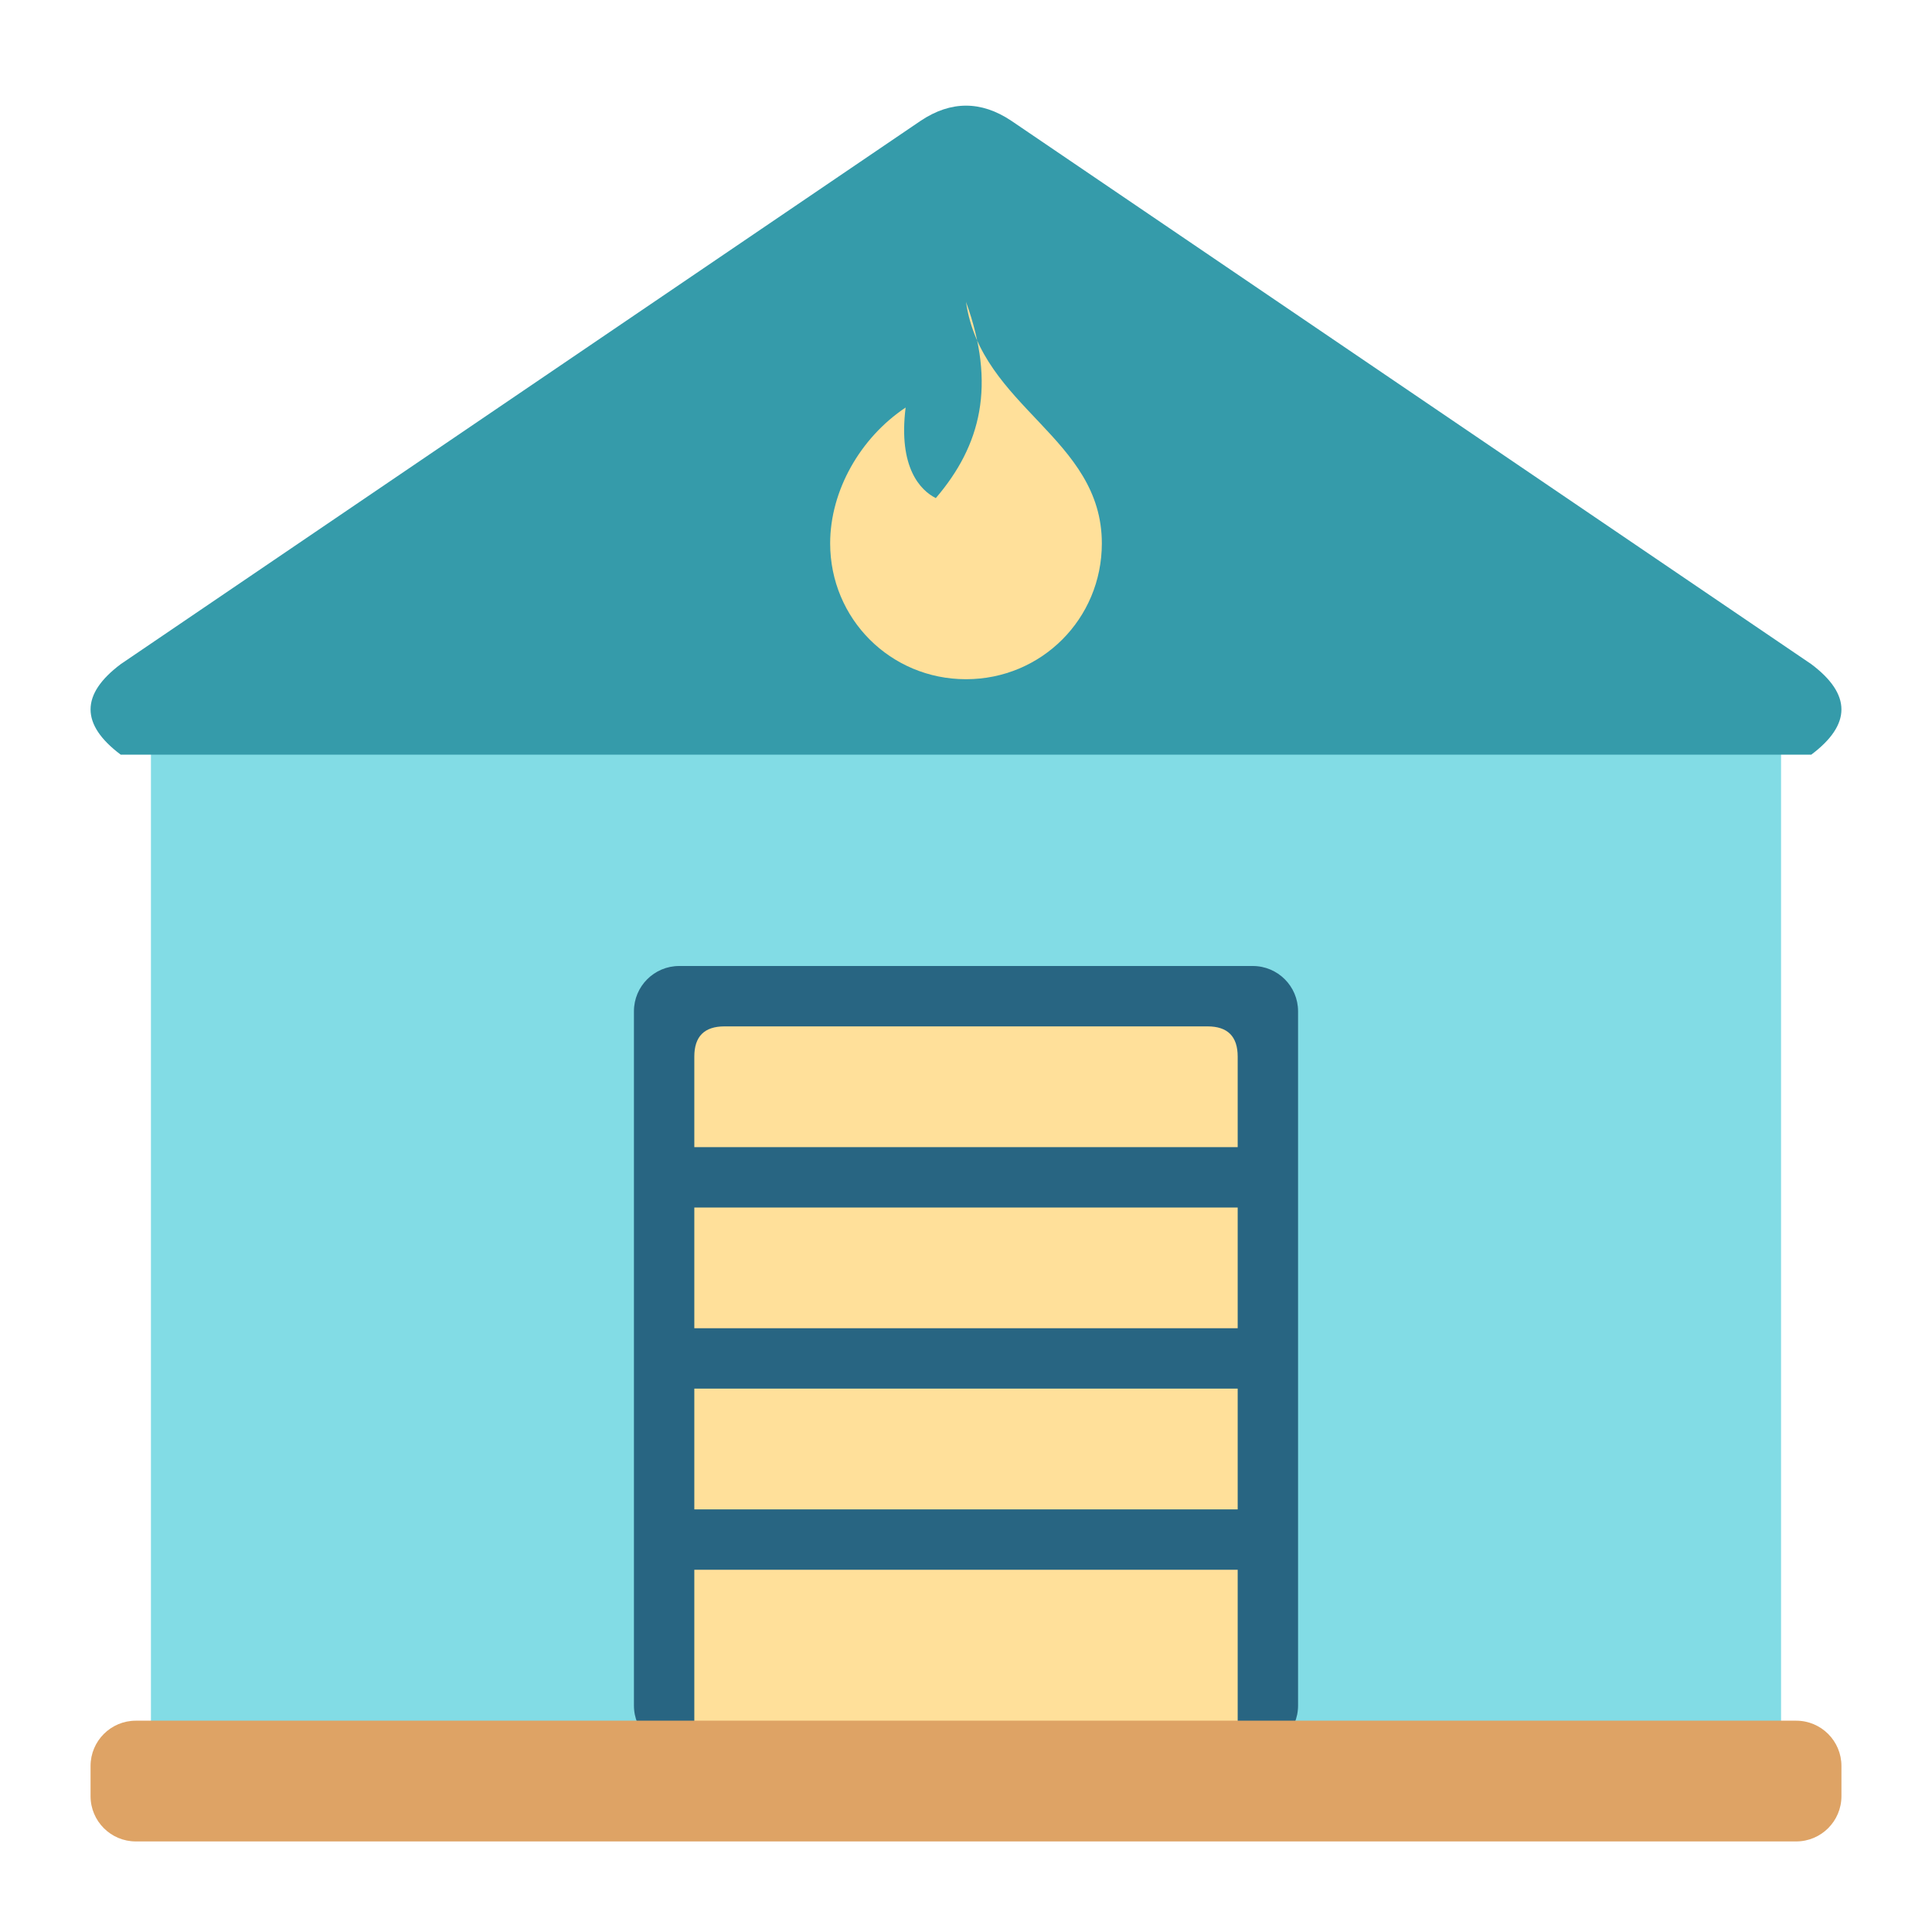
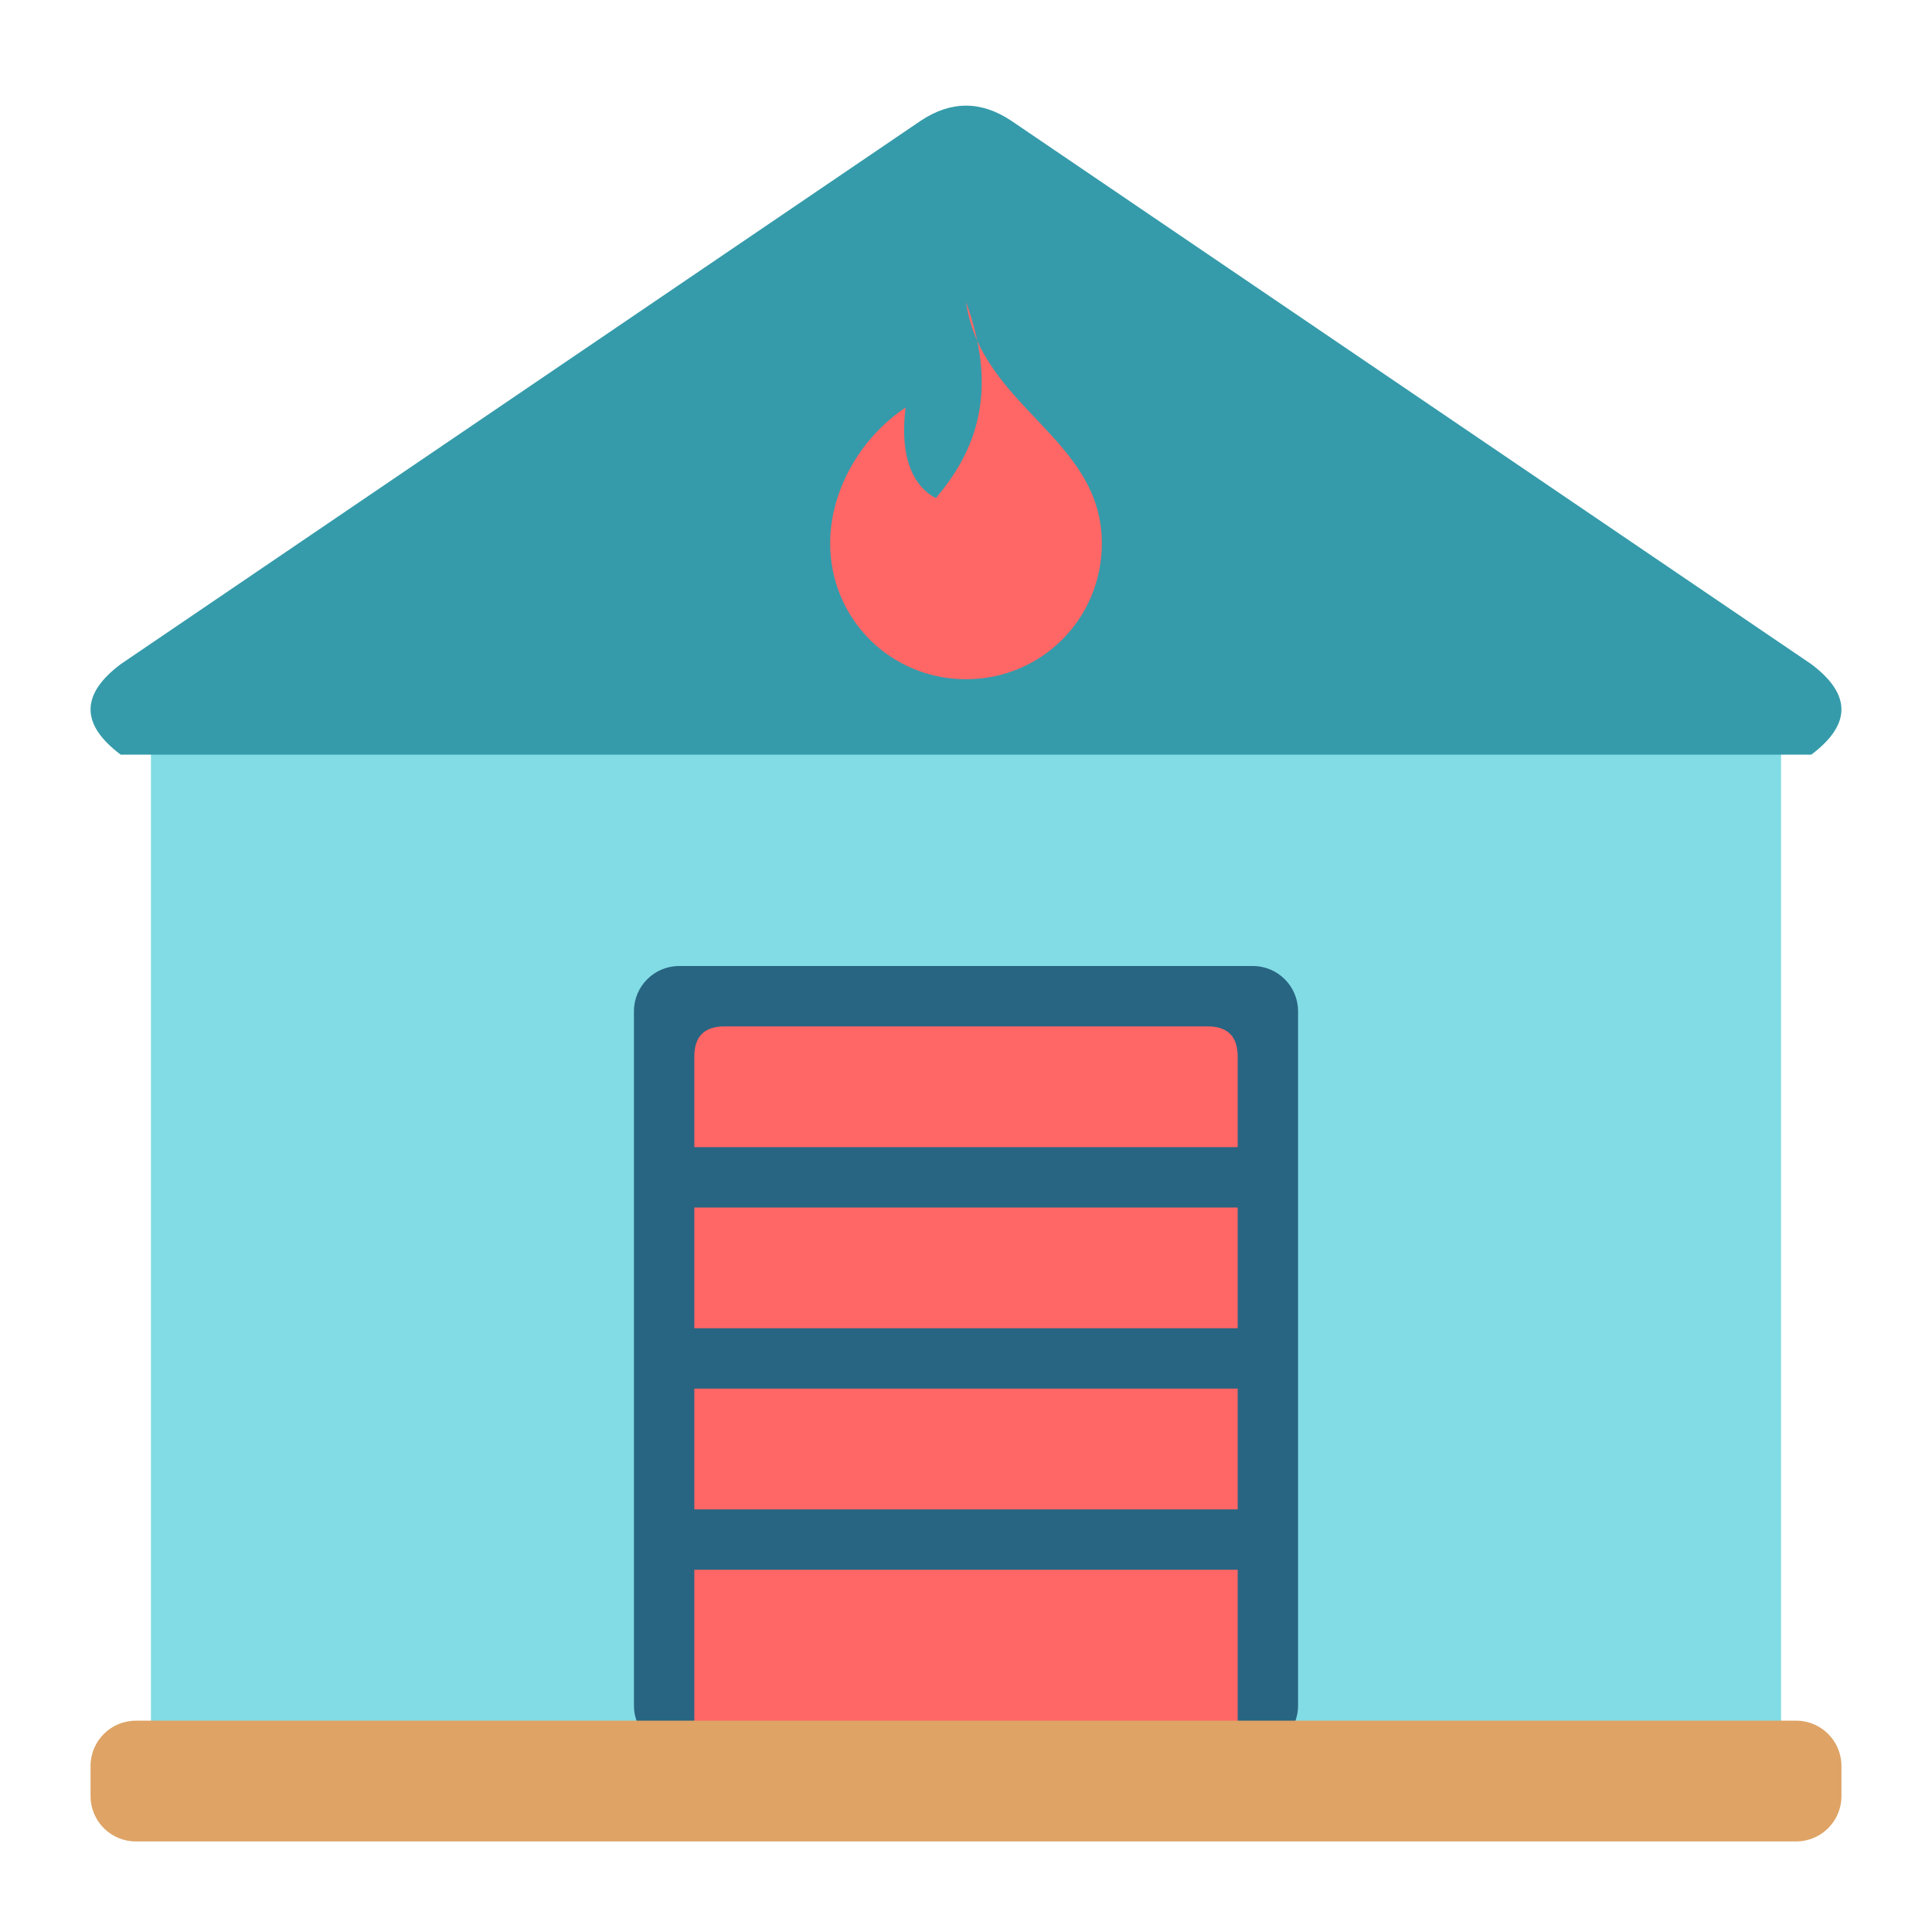
<svg xmlns="http://www.w3.org/2000/svg" width="512" height="512" viewBox="0 0 512 512">
  <rect x="40" y="184" width="432" height="288" rx="16" fill="#82DCE5" />
  <path d="M32 176L244 32Q256 24 268 32L480 176Q496 188 480 200H32Q16 188 32 176Z" fill="#359BAA" />
-   <path d="M256 80C260 108 292 116 292 144C292 164 276 180 256 180C236 180 220 164 220 144C220 130 228 116 240 108C238 124 244 130 248 132C260 118 264 102 256 80Z" fill="#FFE09A" />
+   <path d="M256 80C260 108 292 116 292 144C292 164 276 180 256 180C236 180 220 164 220 144C220 130 228 116 240 108C238 124 244 130 248 132C260 118 264 102 256 80Z" fill="#FF6666" />
  <rect x="168" y="256" width="176" height="208" rx="12" fill="#286582" />
-   <path d="M192 272H320Q328 272 328 280V304H184V280Q184 272 192 272ZM184 320H328V352H184ZM184 368H328V400H184ZM184 416H328V464H184Z" fill="#FFE09A" />
+   <path d="M192 272H320Q328 272 328 280V304H184V280Q184 272 192 272ZM184 320H328V352H184ZM184 368H328V400H184ZM184 416H328V464H184Z" fill="#FF6666" />
  <rect x="24" y="456" width="464" height="32" rx="12" fill="#DEA365" />
</svg>
